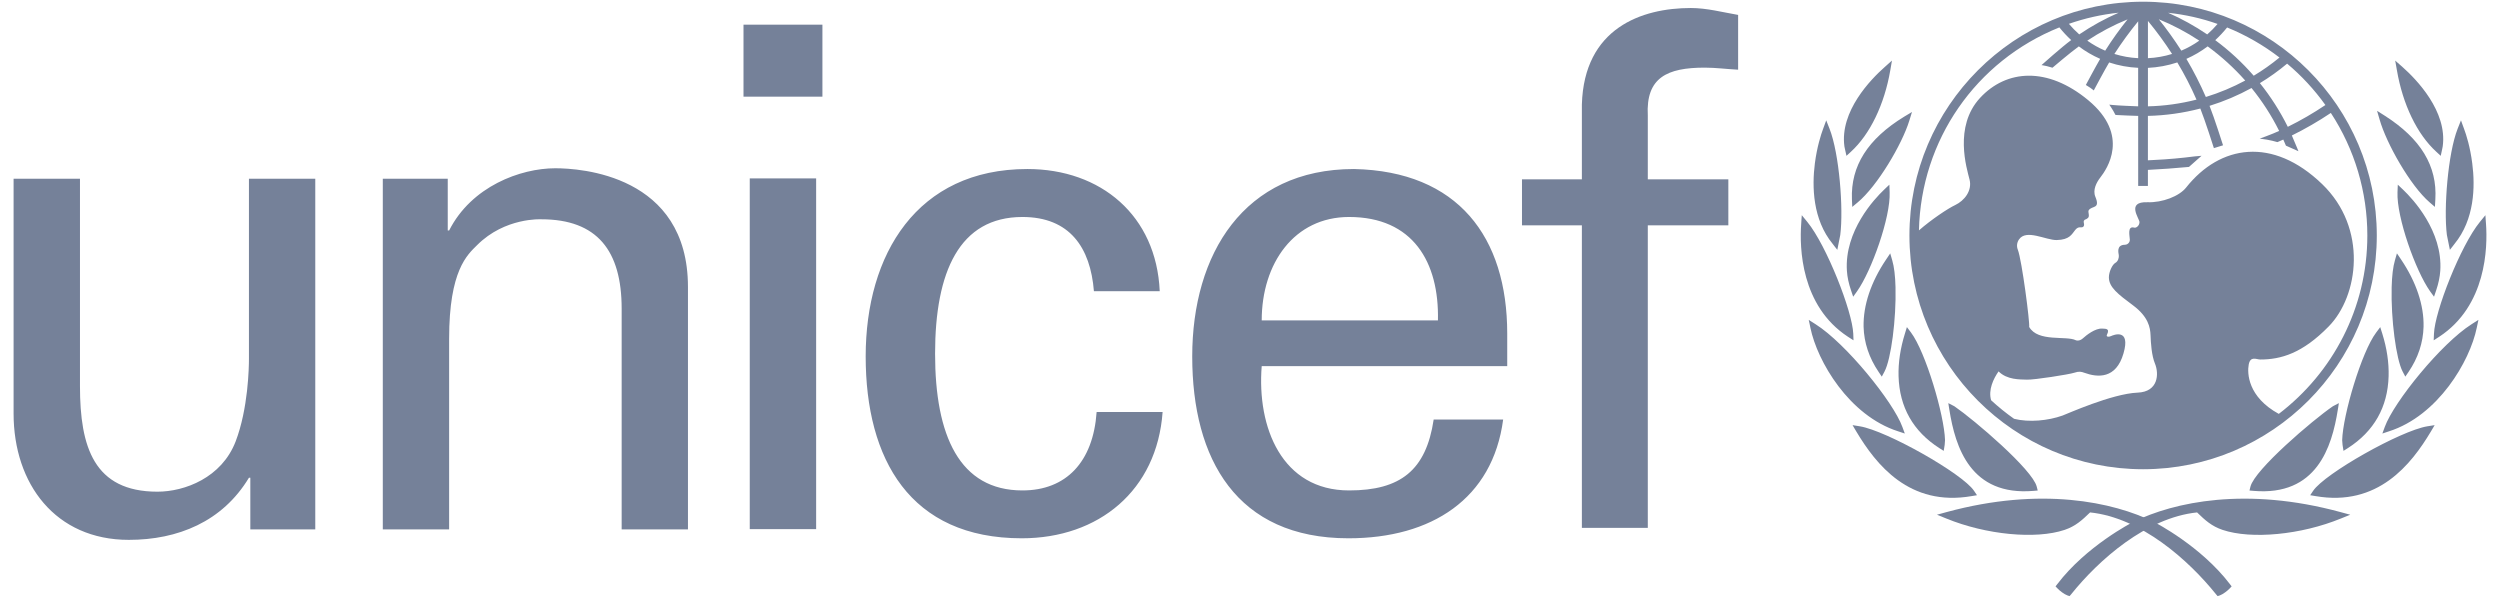
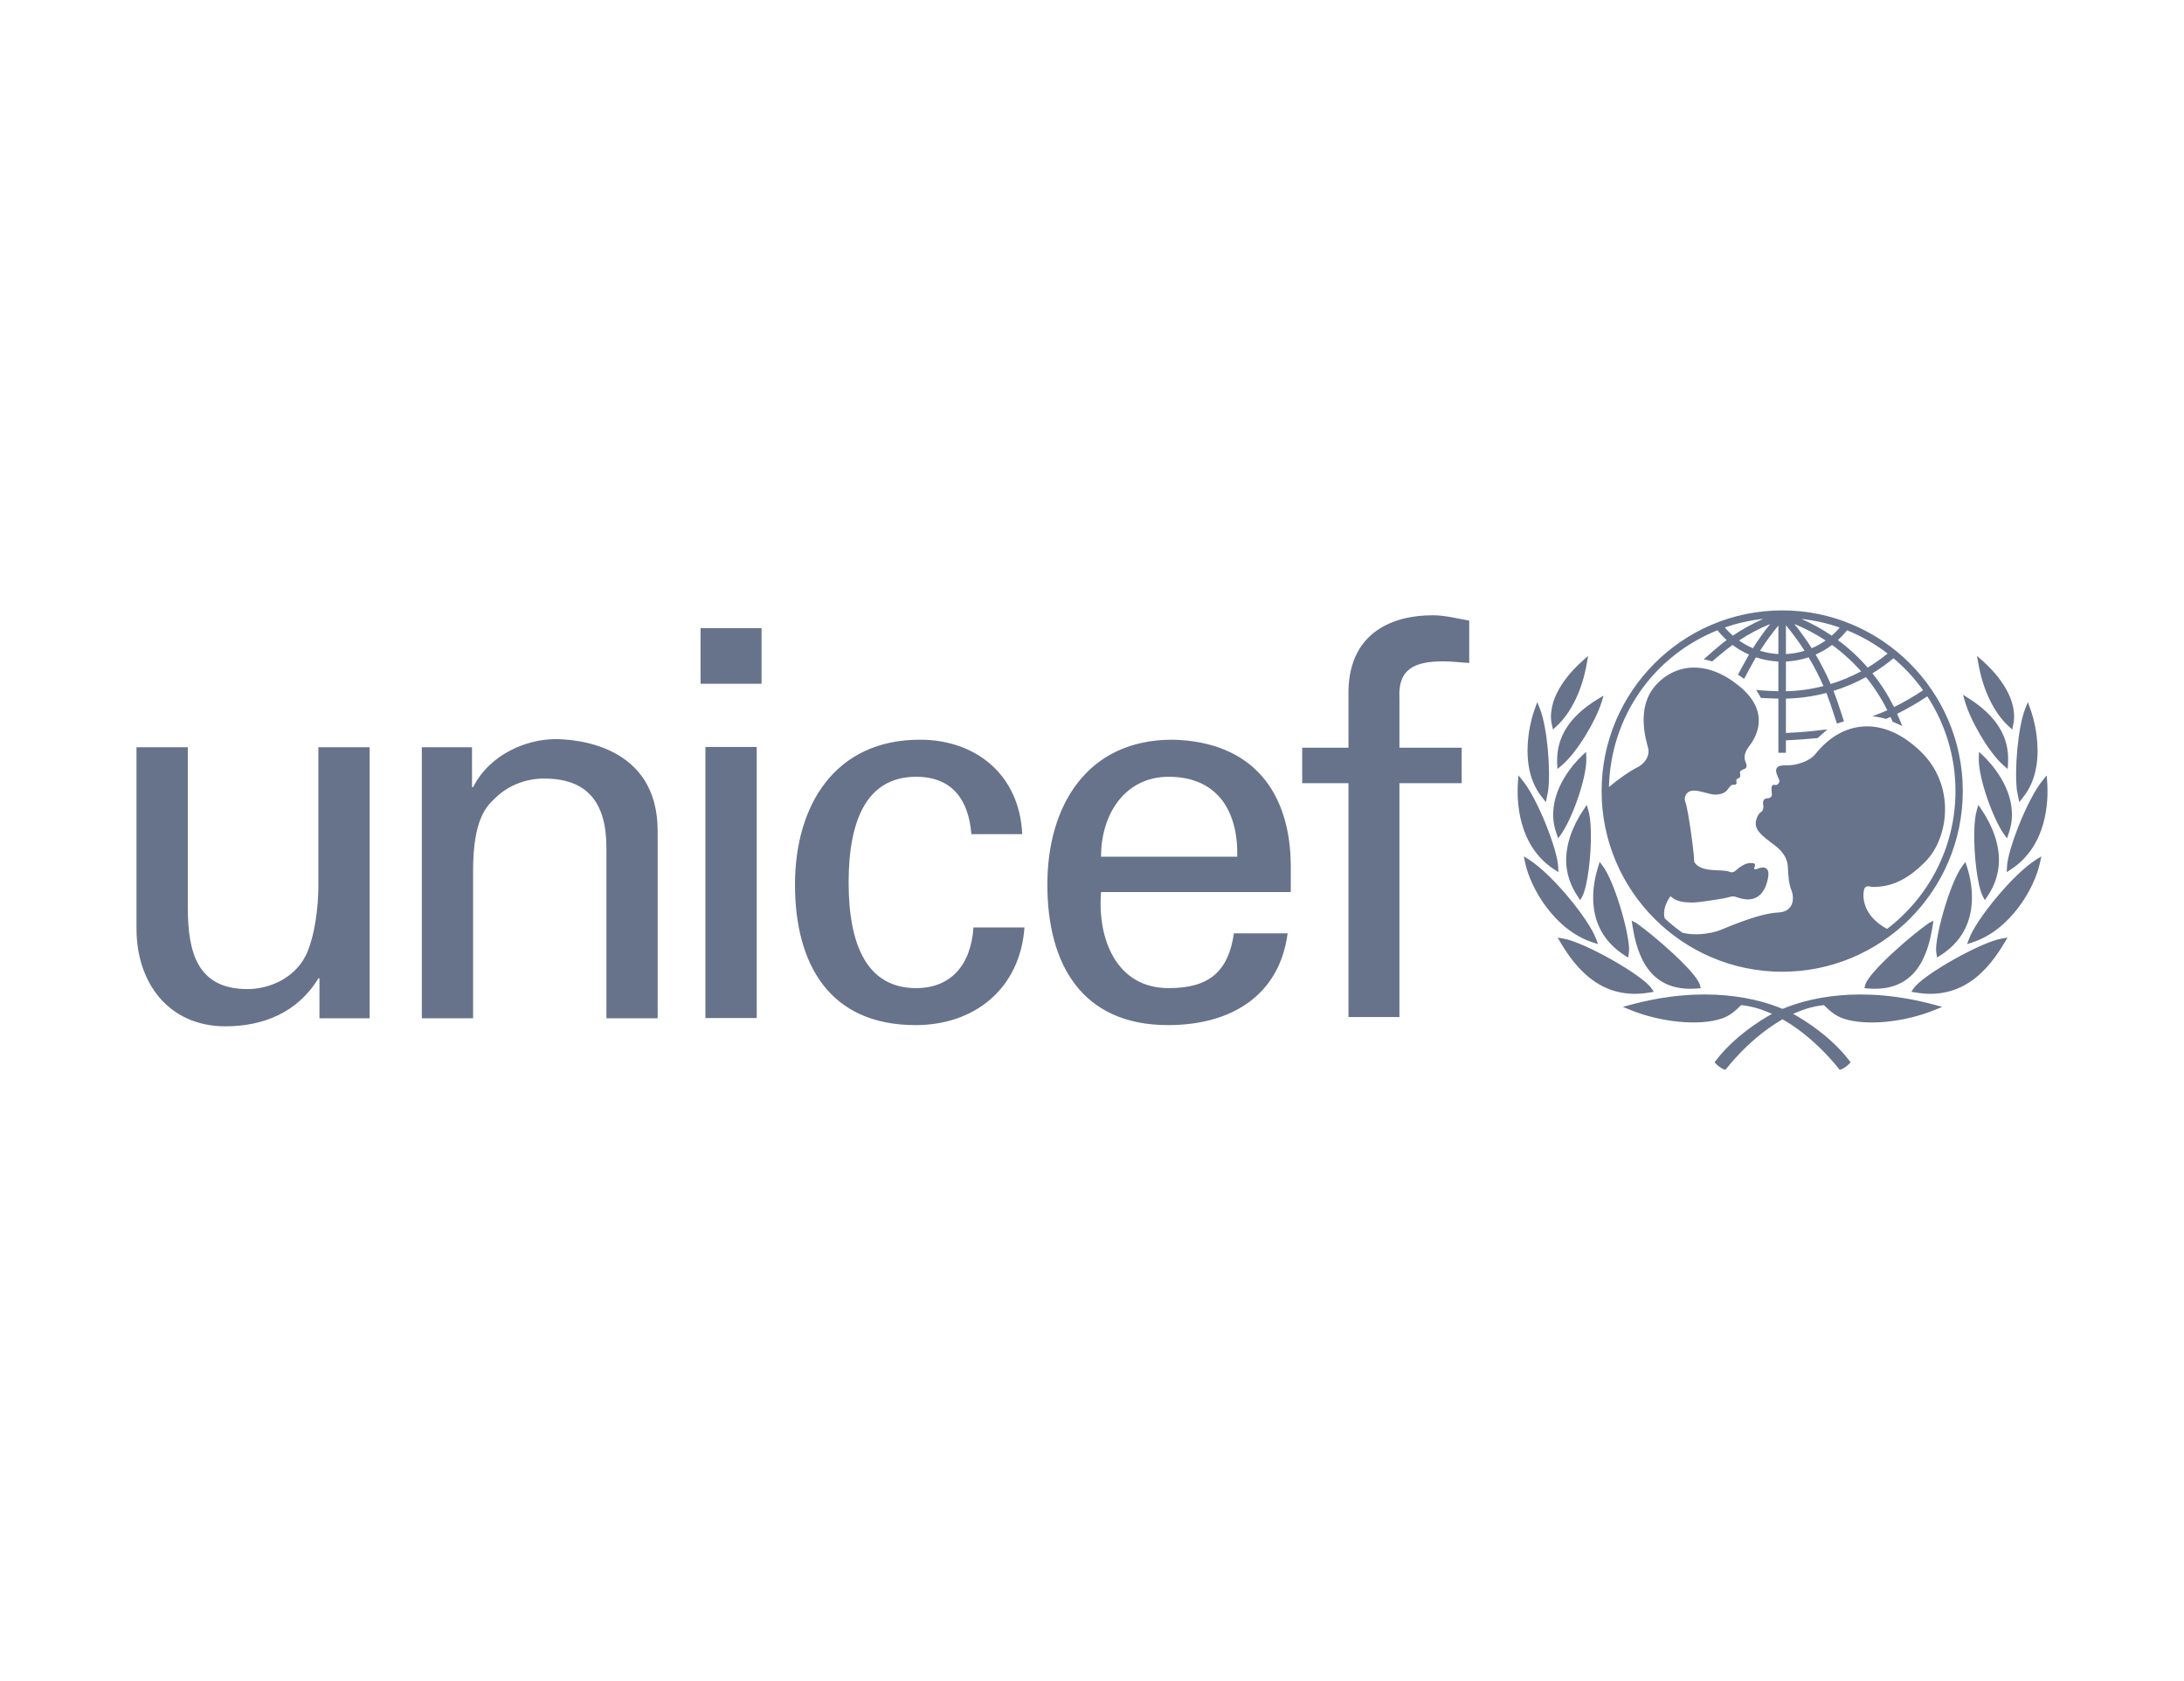
- <svg xmlns="http://www.w3.org/2000/svg" width="92" height="22" viewBox="0 0 92 22" fill="none">
-   <path d="M78.866 0.063C74.125 0.063 70.267 3.922 70.267 8.665C70.267 13.41 74.125 17.268 78.866 17.268C83.609 17.268 87.466 13.41 87.466 8.665C87.466 3.922 83.609 0.063 78.866 0.063ZM85.575 3.865C85.132 4.163 84.67 4.431 84.191 4.667C83.907 4.096 83.563 3.557 83.164 3.059C83.516 2.846 83.851 2.606 84.166 2.342C84.698 2.788 85.171 3.3 85.575 3.865ZM81.958 1.011C82.647 1.291 83.295 1.663 83.885 2.117C83.586 2.363 83.269 2.587 82.937 2.787C82.514 2.3 82.039 1.861 81.521 1.478C81.678 1.333 81.824 1.177 81.958 1.011ZM82.624 2.964C82.162 3.212 81.677 3.415 81.175 3.569C80.965 3.087 80.726 2.619 80.459 2.166C80.737 2.044 80.999 1.89 81.242 1.707C81.746 2.075 82.21 2.497 82.624 2.964ZM81.607 0.881C81.49 1.019 81.362 1.148 81.226 1.267C80.771 0.958 80.289 0.691 79.785 0.47C80.412 0.537 81.022 0.674 81.607 0.881ZM80.933 1.496C80.727 1.642 80.506 1.766 80.273 1.864C80.017 1.464 79.741 1.079 79.444 0.709C79.965 0.922 80.464 1.185 80.933 1.496ZM79.044 0.77C79.364 1.157 79.661 1.563 79.932 1.985C79.644 2.075 79.346 2.127 79.044 2.141V0.77ZM79.044 2.498C79.412 2.48 79.776 2.413 80.125 2.297C80.39 2.738 80.625 3.195 80.831 3.666C80.245 3.816 79.645 3.9 79.044 3.913V2.498ZM78.685 0.784V2.141C78.388 2.126 78.094 2.074 77.809 1.985C78.078 1.568 78.371 1.167 78.685 0.784ZM77.471 1.865C77.239 1.766 77.018 1.642 76.812 1.496C77.279 1.186 77.776 0.923 78.295 0.712C77.999 1.08 77.724 1.465 77.471 1.865ZM77.968 0.467C77.46 0.688 76.974 0.956 76.516 1.266C76.38 1.145 76.253 1.015 76.135 0.877C76.728 0.67 77.343 0.532 77.968 0.467ZM83.859 15.231C82.716 14.605 82.694 13.733 82.753 13.414C82.815 13.088 83.039 13.23 83.18 13.23C83.932 13.23 84.724 13.008 85.697 12.012C86.797 10.891 87.142 8.397 85.453 6.773C83.633 5.02 81.698 5.327 80.449 6.902C80.193 7.225 79.569 7.461 79.029 7.442C78.229 7.412 78.733 8.043 78.733 8.173C78.733 8.306 78.612 8.397 78.541 8.377C78.269 8.3 78.378 8.702 78.378 8.823C78.378 8.946 78.267 9.007 78.206 9.007C77.87 9.007 77.962 9.311 77.972 9.392C77.982 9.473 77.953 9.615 77.84 9.677C77.734 9.737 77.607 10.002 77.607 10.206C77.607 10.57 77.942 10.825 78.501 11.241C79.058 11.658 79.13 12.052 79.14 12.337C79.151 12.622 79.177 13.08 79.304 13.384C79.454 13.75 79.434 14.42 78.662 14.449C77.72 14.487 76.045 15.242 75.902 15.292C75.371 15.482 74.668 15.55 74.118 15.412C73.821 15.203 73.539 14.975 73.273 14.729C73.163 14.35 73.355 13.942 73.547 13.667C73.862 13.982 74.33 13.962 74.592 13.971C74.856 13.982 76.144 13.779 76.328 13.718C76.511 13.656 76.593 13.678 76.703 13.718C77.196 13.897 77.871 13.951 78.144 13.007C78.419 12.063 77.769 12.328 77.688 12.367C77.606 12.408 77.495 12.399 77.536 12.317C77.656 12.077 77.475 12.102 77.373 12.093C77.109 12.066 76.764 12.347 76.653 12.449C76.54 12.551 76.428 12.54 76.388 12.52C76.039 12.345 74.996 12.598 74.674 12.032C74.703 11.88 74.408 9.586 74.256 9.189C74.231 9.128 74.222 9.062 74.229 8.997C74.236 8.932 74.26 8.869 74.297 8.815C74.562 8.416 75.293 8.843 75.688 8.834C76.162 8.822 76.238 8.624 76.368 8.463C76.493 8.308 76.585 8.395 76.653 8.352C76.739 8.296 76.658 8.184 76.687 8.124C76.719 8.062 76.755 8.093 76.835 8.023C76.916 7.95 76.824 7.799 76.865 7.737C76.982 7.56 77.302 7.703 77.109 7.241C77.005 6.988 77.151 6.713 77.293 6.53C77.523 6.233 78.41 4.984 76.845 3.686C75.352 2.449 73.84 2.55 72.865 3.604C71.891 4.66 72.378 6.204 72.48 6.61C72.582 7.017 72.29 7.385 71.953 7.545C71.685 7.671 71.077 8.076 70.617 8.478C70.692 5.162 72.702 2.249 75.785 1.008C75.915 1.173 76.062 1.328 76.22 1.475C75.876 1.725 75.127 2.396 75.127 2.396C75.127 2.396 75.23 2.411 75.325 2.434C75.391 2.451 75.531 2.492 75.531 2.492C75.531 2.492 76.191 1.929 76.501 1.707C76.742 1.89 77.006 2.043 77.286 2.166C77.135 2.422 76.759 3.127 76.759 3.127C76.759 3.127 76.846 3.18 76.925 3.232C77.001 3.283 77.05 3.329 77.05 3.329C77.05 3.329 77.461 2.556 77.617 2.298C77.962 2.413 78.32 2.479 78.684 2.496V3.913C78.483 3.906 77.963 3.885 77.753 3.864L77.621 3.851L77.694 3.96C77.751 4.042 77.793 4.123 77.832 4.198L77.847 4.227L77.881 4.232C78.034 4.243 78.508 4.26 78.685 4.265V6.843H79.043V6.252C79.567 6.227 80.004 6.192 80.531 6.145L80.554 6.143L81.017 5.733L80.764 5.755C80.269 5.819 79.772 5.863 79.273 5.887L79.043 5.899V4.265C79.695 4.25 80.342 4.159 80.972 3.994C81.144 4.42 81.471 5.451 81.471 5.451L81.808 5.347C81.808 5.347 81.482 4.321 81.311 3.895C81.847 3.729 82.364 3.509 82.856 3.239C83.252 3.726 83.593 4.256 83.873 4.818C83.619 4.938 83.156 5.101 83.158 5.101C83.528 5.141 83.809 5.23 83.809 5.23C83.809 5.23 83.94 5.173 84.025 5.136C84.058 5.21 84.122 5.36 84.122 5.36L84.583 5.565L84.531 5.437C84.531 5.437 84.377 5.071 84.34 4.986C84.836 4.741 85.316 4.464 85.775 4.156C86.653 5.496 87.119 7.063 87.118 8.665C87.119 11.342 85.838 13.723 83.859 15.231ZM69.489 2.349L69.355 2.469C68.85 2.915 67.699 4.093 67.874 5.387C67.876 5.392 67.893 5.479 67.893 5.479L67.95 5.735L68.111 5.587C68.817 4.943 69.346 3.847 69.563 2.584L69.624 2.229L69.489 2.349ZM67.148 4.585L67.091 4.74C67.01 4.956 66.865 5.41 66.787 6.013C66.678 6.867 66.703 8.075 67.445 8.978C67.444 8.977 67.527 9.085 67.527 9.085L67.613 9.194L67.722 8.645C67.845 7.676 67.684 5.645 67.327 4.738L67.205 4.429L67.148 4.585ZM66.294 8.078L66.284 8.238C66.221 9.108 66.266 11.253 68.002 12.391L68.209 12.524L68.2 12.279C68.17 11.465 67.22 9.036 66.508 8.165L66.306 7.919L66.294 8.078ZM66.593 11.918L66.623 12.064C66.876 13.296 68.044 15.294 69.85 15.872L70.097 15.954L70.007 15.71C69.672 14.788 67.931 12.639 66.814 11.932L66.561 11.771L66.593 11.918ZM70.218 4.207L70.076 4.292C68.733 5.114 68.103 6.108 68.151 7.333L68.163 7.614L68.358 7.452C69.086 6.849 69.995 5.312 70.263 4.439L70.361 4.121L70.218 4.207ZM69.427 6.892L69.326 6.989C68.982 7.315 67.87 8.501 67.966 9.966C67.98 10.191 68.032 10.434 68.118 10.685L68.197 10.919L68.34 10.719C68.872 9.97 69.577 7.994 69.539 7.075L69.529 6.796L69.427 6.892ZM69.486 9.435L69.41 9.548C68.848 10.382 68.563 11.237 68.58 12.026C68.596 12.609 68.781 13.167 69.133 13.686L69.25 13.86L69.349 13.675C69.591 13.22 69.785 11.741 69.755 10.57C69.745 10.157 69.704 9.815 69.635 9.582L69.56 9.324L69.486 9.435ZM70.138 12.155L70.102 12.273C69.933 12.814 69.853 13.343 69.867 13.845C69.9 14.983 70.403 15.871 71.365 16.489L71.528 16.592L71.564 16.373C71.564 16.367 71.577 16.197 71.577 16.197C71.55 15.272 70.861 12.947 70.323 12.234L70.174 12.037L70.138 12.155ZM68.243 15.763L68.312 15.879C69.036 17.091 70.264 18.657 72.561 18.256L72.753 18.224L72.644 18.062C72.215 17.423 69.426 15.85 68.442 15.688L68.174 15.645L68.243 15.763ZM71.64 18.843L71.28 18.942L71.626 19.082C73.086 19.68 74.917 19.856 75.977 19.5C76.377 19.365 76.619 19.145 76.915 18.857C78.784 19.05 80.534 20.605 81.553 21.873L81.608 21.937L81.687 21.912C81.802 21.872 81.978 21.736 82.053 21.655L82.124 21.579L82.059 21.494C80.996 20.101 79.331 19.238 79.256 19.204C77.758 18.471 75.111 17.902 71.64 18.843Z" fill="#758199" />
-   <path d="M71.717 14.959L71.737 15.082C71.956 16.458 72.516 18.263 74.838 18.064L74.988 18.051L74.951 17.906C74.793 17.28 72.665 15.462 71.922 14.951L71.698 14.835L71.717 14.959ZM88.143 2.229L88.206 2.584C88.422 3.847 88.951 4.943 89.658 5.587L89.819 5.735L89.874 5.479C89.874 5.479 89.892 5.392 89.892 5.387C90.07 4.093 88.918 2.915 88.415 2.469L88.279 2.349L88.143 2.229ZM90.564 4.429L90.441 4.738C90.084 5.645 89.923 7.676 90.045 8.645L90.156 9.194L90.241 9.086L90.324 8.978C91.065 8.075 91.09 6.867 90.979 6.013C90.903 5.41 90.758 4.956 90.677 4.741L90.62 4.585L90.564 4.429ZM91.463 7.919L91.261 8.166C90.549 9.036 89.598 11.465 89.57 12.28L89.56 12.524L89.764 12.392C91.501 11.253 91.547 9.108 91.485 8.239L91.473 8.078L91.463 7.919ZM91.206 11.771L90.954 11.932C89.837 12.64 88.096 14.788 87.76 15.71L87.671 15.954L87.917 15.872C89.721 15.294 90.892 13.296 91.144 12.065L91.175 11.918L91.206 11.771ZM87.476 4.079L87.569 4.398C87.818 5.277 88.697 6.832 89.412 7.448L89.605 7.614L89.621 7.334C89.694 6.109 89.084 5.103 87.758 4.257L87.616 4.167L87.476 4.079ZM88.239 6.796L88.228 7.075C88.191 7.994 88.895 9.97 89.427 10.719L89.572 10.919L89.651 10.685C89.736 10.434 89.787 10.191 89.802 9.966C89.899 8.501 88.785 7.315 88.442 6.989L88.34 6.892L88.239 6.796ZM88.207 9.324L88.133 9.581C88.064 9.815 88.023 10.157 88.013 10.57C87.983 11.74 88.177 13.22 88.418 13.675L88.516 13.86L88.635 13.686C88.987 13.167 89.171 12.609 89.187 12.025C89.206 11.237 88.92 10.381 88.359 9.548L88.283 9.435L88.207 9.324ZM87.593 12.038L87.445 12.235C86.906 12.947 86.218 15.272 86.192 16.198C86.192 16.198 86.205 16.367 86.206 16.373L86.241 16.592C86.241 16.592 86.404 16.489 86.404 16.489C87.365 15.871 87.868 14.983 87.901 13.846C87.915 13.344 87.837 12.814 87.667 12.274L87.629 12.155L87.593 12.038ZM89.595 15.645L89.326 15.688C88.341 15.85 85.553 17.424 85.124 18.062L85.015 18.224L85.207 18.256C87.506 18.657 88.733 17.091 89.457 15.879L89.526 15.763L89.595 15.645ZM78.512 19.204C78.438 19.238 76.771 20.101 75.71 21.494L75.644 21.579L75.717 21.655C75.791 21.737 75.967 21.872 76.083 21.912L76.16 21.937L76.215 21.874C77.233 20.605 78.984 19.05 80.852 18.857C81.149 19.146 81.39 19.365 81.791 19.5C82.853 19.857 84.682 19.681 86.143 19.082L86.489 18.942L86.128 18.844C82.658 17.902 80.01 18.471 78.512 19.204ZM86.07 14.835L85.849 14.951C85.102 15.462 82.974 17.281 82.817 17.907L82.781 18.051L82.929 18.064C85.252 18.264 85.812 16.458 86.031 15.082L86.051 14.959L86.07 14.835ZM27.361 0.909H30.265V3.557H27.361V0.909ZM27.591 6.566H30.034V19.471H27.591V6.566ZM9.161 6.578H11.602V19.482H9.212V17.581H9.161C8.184 19.201 6.54 19.867 4.74 19.867C2.043 19.867 0.5 17.811 0.5 15.216V6.578H2.943V14.213C2.943 16.448 3.456 18.094 5.794 18.094C6.797 18.094 8.159 17.58 8.672 16.244C9.134 15.035 9.161 13.519 9.161 13.209V6.578ZM16.477 8.48H16.529C17.35 6.859 19.151 6.192 20.435 6.192C21.335 6.192 25.317 6.423 25.317 10.562V19.482H22.877V11.359C22.877 9.225 21.977 8.07 19.921 8.07C19.921 8.07 18.583 7.993 17.557 9.021C17.197 9.379 16.528 9.945 16.528 12.464V19.482H14.087V6.578H16.477V8.48H16.477ZM40.256 10.716C40.128 9.108 39.364 7.985 37.626 7.985C35.306 7.985 34.411 10 34.411 13.016C34.411 16.029 35.306 18.048 37.626 18.048C39.233 18.048 40.229 17.003 40.356 15.161H42.784C42.578 18.048 40.436 19.809 37.6 19.809C33.49 19.809 31.857 16.9 31.857 13.117C31.857 9.359 33.745 6.22 37.807 6.22C40.515 6.22 42.555 7.932 42.678 10.716H40.256V10.716ZM46.431 13.475C46.251 15.723 47.171 18.048 49.646 18.048C51.536 18.048 52.48 17.309 52.759 15.44H55.316C54.93 18.357 52.683 19.809 49.622 19.809C45.511 19.809 43.874 16.9 43.874 13.117C43.874 9.359 45.767 6.22 49.826 6.22C53.654 6.3 55.466 8.723 55.466 12.276V13.474H46.431V13.475ZM52.916 11.791C52.966 9.645 51.994 7.985 49.646 7.985C47.627 7.985 46.431 9.691 46.431 11.791H52.916ZM58.213 19.425V8.291H56.009V6.6H58.213V3.846C58.293 1.035 60.41 0.295 62.223 0.295C62.809 0.295 63.374 0.447 63.963 0.549V2.565C63.55 2.544 63.144 2.489 62.733 2.489C61.357 2.489 60.563 2.849 60.639 4.252V6.6H63.603V8.291H60.639V19.426H58.213V19.425Z" fill="#758199" />
+ <svg xmlns="http://www.w3.org/2000/svg" width="104" height="80" viewBox="0 0 104 80" fill="none">
+   <path d="M84.866 29.063C80.125 29.063 76.267 32.922 76.267 37.665C76.267 42.41 80.125 46.268 84.866 46.268C89.609 46.268 93.466 42.41 93.466 37.665C93.466 32.922 89.609 29.063 84.866 29.063ZM91.575 32.865C91.132 33.163 90.67 33.431 90.191 33.667C89.907 33.096 89.563 32.557 89.164 32.059C89.516 31.846 89.851 31.606 90.166 31.342C90.698 31.788 91.171 32.3 91.575 32.865ZM87.958 30.011C88.647 30.291 89.295 30.663 89.885 31.117C89.586 31.363 89.269 31.587 88.937 31.787C88.514 31.3 88.039 30.861 87.521 30.478C87.678 30.333 87.824 30.177 87.958 30.011ZM88.624 31.964C88.162 32.212 87.677 32.415 87.175 32.569C86.965 32.087 86.726 31.619 86.459 31.166C86.737 31.044 86.999 30.89 87.242 30.707C87.746 31.075 88.21 31.497 88.624 31.964ZM87.607 29.881C87.49 30.019 87.362 30.148 87.226 30.267C86.771 29.958 86.289 29.691 85.785 29.47C86.412 29.537 87.022 29.674 87.607 29.881ZM86.933 30.496C86.727 30.642 86.506 30.766 86.273 30.863C86.017 30.464 85.741 30.078 85.444 29.709C85.965 29.922 86.464 30.185 86.933 30.496ZM85.044 29.77C85.364 30.157 85.661 30.563 85.932 30.985C85.644 31.075 85.346 31.127 85.044 31.141V29.77ZM85.044 31.498C85.412 31.48 85.776 31.413 86.125 31.297C86.39 31.738 86.625 32.195 86.831 32.666C86.245 32.816 85.645 32.9 85.044 32.913V31.498ZM84.685 29.784V31.141C84.388 31.126 84.094 31.074 83.809 30.985C84.078 30.568 84.371 30.167 84.685 29.784ZM83.471 30.865C83.239 30.766 83.018 30.642 82.812 30.496C83.279 30.186 83.776 29.923 84.295 29.712C83.999 30.08 83.724 30.465 83.471 30.865ZM83.968 29.466C83.46 29.688 82.974 29.956 82.516 30.266C82.38 30.145 82.253 30.015 82.135 29.877C82.728 29.67 83.343 29.532 83.968 29.466ZM89.859 44.231C88.716 43.605 88.694 42.733 88.753 42.414C88.815 42.088 89.039 42.23 89.18 42.23C89.932 42.23 90.724 42.008 91.697 41.012C92.797 39.891 93.142 37.397 91.453 35.773C89.633 34.02 87.698 34.327 86.449 35.902C86.193 36.225 85.569 36.462 85.029 36.442C84.229 36.412 84.733 37.042 84.733 37.173C84.733 37.306 84.612 37.397 84.541 37.377C84.269 37.3 84.378 37.702 84.378 37.824C84.378 37.946 84.267 38.007 84.206 38.007C83.87 38.007 83.962 38.311 83.972 38.392C83.982 38.473 83.953 38.615 83.84 38.677C83.734 38.737 83.607 39.002 83.607 39.206C83.607 39.57 83.942 39.825 84.501 40.241C85.058 40.658 85.13 41.052 85.14 41.337C85.151 41.622 85.177 42.08 85.304 42.384C85.454 42.75 85.434 43.42 84.662 43.449C83.72 43.487 82.045 44.242 81.902 44.292C81.371 44.482 80.668 44.55 80.118 44.412C79.821 44.203 79.539 43.975 79.273 43.728C79.163 43.35 79.355 42.942 79.547 42.667C79.862 42.982 80.33 42.962 80.592 42.971C80.856 42.982 82.144 42.779 82.328 42.718C82.511 42.656 82.593 42.678 82.703 42.718C83.196 42.897 83.871 42.951 84.144 42.007C84.419 41.063 83.769 41.328 83.688 41.367C83.606 41.408 83.495 41.399 83.536 41.317C83.656 41.077 83.475 41.102 83.373 41.093C83.109 41.066 82.764 41.347 82.653 41.449C82.54 41.551 82.428 41.54 82.388 41.52C82.039 41.345 80.996 41.598 80.674 41.032C80.703 40.88 80.408 38.586 80.256 38.189C80.231 38.128 80.222 38.062 80.229 37.997C80.236 37.932 80.26 37.869 80.297 37.815C80.562 37.416 81.293 37.843 81.688 37.834C82.162 37.822 82.238 37.624 82.368 37.463C82.493 37.308 82.585 37.395 82.653 37.352C82.739 37.296 82.658 37.184 82.687 37.124C82.719 37.062 82.755 37.093 82.835 37.023C82.916 36.95 82.824 36.799 82.865 36.737C82.982 36.56 83.302 36.703 83.109 36.241C83.005 35.988 83.151 35.713 83.293 35.53C83.523 35.233 84.41 33.984 82.845 32.686C81.352 31.449 79.84 31.55 78.865 32.604C77.891 33.66 78.378 35.204 78.48 35.61C78.582 36.017 78.29 36.386 77.953 36.545C77.685 36.671 77.077 37.076 76.617 37.478C76.692 34.163 78.702 31.249 81.785 30.008C81.915 30.173 82.062 30.328 82.22 30.475C81.876 30.725 81.127 31.396 81.127 31.396C81.127 31.396 81.23 31.411 81.325 31.434C81.391 31.451 81.531 31.492 81.531 31.492C81.531 31.492 82.191 30.929 82.501 30.707C82.742 30.89 83.006 31.043 83.286 31.166C83.135 31.422 82.759 32.127 82.759 32.127C82.759 32.127 82.846 32.18 82.925 32.232C83.001 32.283 83.05 32.329 83.05 32.329C83.05 32.329 83.461 31.556 83.617 31.298C83.962 31.413 84.32 31.479 84.684 31.496V32.913C84.483 32.906 83.963 32.885 83.753 32.864L83.621 32.851L83.694 32.96C83.751 33.042 83.793 33.123 83.832 33.198L83.847 33.227L83.881 33.232C84.034 33.243 84.508 33.26 84.685 33.264V35.843H85.043V35.252C85.567 35.227 86.004 35.192 86.531 35.145L86.554 35.143L87.017 34.733L86.764 34.755C86.269 34.819 85.772 34.863 85.273 34.887L85.043 34.899V33.264C85.695 33.25 86.342 33.159 86.972 32.993C87.144 33.42 87.471 34.452 87.471 34.452L87.808 34.347C87.808 34.347 87.482 33.321 87.311 32.895C87.847 32.729 88.364 32.51 88.856 32.239C89.252 32.726 89.593 33.256 89.873 33.818C89.619 33.938 89.156 34.101 89.158 34.101C89.528 34.141 89.809 34.23 89.809 34.23C89.809 34.23 89.94 34.173 90.025 34.136C90.058 34.21 90.122 34.36 90.122 34.36L90.583 34.565L90.531 34.437C90.531 34.437 90.377 34.071 90.34 33.986C90.836 33.741 91.316 33.464 91.775 33.156C92.653 34.496 93.119 36.063 93.118 37.665C93.119 40.342 91.838 42.723 89.859 44.231ZM75.489 31.349L75.355 31.469C74.85 31.915 73.699 33.093 73.874 34.387C73.876 34.392 73.893 34.479 73.893 34.479L73.95 34.735L74.111 34.587C74.817 33.943 75.346 32.847 75.563 31.584L75.624 31.229L75.489 31.349ZM73.148 33.585L73.091 33.74C73.01 33.956 72.865 34.41 72.787 35.013C72.678 35.867 72.703 37.075 73.445 37.978C73.444 37.977 73.527 38.085 73.527 38.085L73.613 38.194L73.722 37.645C73.845 36.676 73.684 34.645 73.327 33.738L73.205 33.429L73.148 33.585ZM72.294 37.078L72.284 37.238C72.221 38.108 72.266 40.253 74.002 41.391L74.209 41.524L74.2 41.279C74.17 40.465 73.22 38.036 72.508 37.165L72.306 36.919L72.294 37.078ZM72.593 40.918L72.623 41.064C72.876 42.296 74.044 44.294 75.85 44.872L76.097 44.953L76.007 44.71C75.672 43.788 73.931 41.639 72.814 40.932L72.561 40.771L72.593 40.918ZM76.218 33.207L76.076 33.292C74.733 34.114 74.103 35.108 74.151 36.333L74.163 36.614L74.358 36.452C75.086 35.849 75.995 34.312 76.263 33.439L76.361 33.121L76.218 33.207ZM75.427 35.892L75.326 35.989C74.982 36.315 73.87 37.501 73.966 38.966C73.98 39.191 74.032 39.434 74.118 39.685L74.197 39.919L74.34 39.719C74.872 38.97 75.577 36.994 75.539 36.075L75.529 35.796L75.427 35.892ZM75.486 38.435L75.41 38.548C74.848 39.382 74.563 40.237 74.58 41.026C74.596 41.609 74.781 42.167 75.133 42.686L75.25 42.86L75.349 42.675C75.591 42.22 75.785 40.741 75.755 39.57C75.745 39.157 75.704 38.815 75.635 38.582L75.56 38.324L75.486 38.435ZM76.138 41.155L76.102 41.273C75.933 41.814 75.853 42.343 75.867 42.845C75.9 43.983 76.403 44.871 77.365 45.489L77.528 45.592L77.564 45.373C77.564 45.367 77.577 45.197 77.577 45.197C77.55 44.272 76.861 41.947 76.323 41.234L76.174 41.037L76.138 41.155ZM74.243 44.763L74.312 44.879C75.036 46.091 76.264 47.657 78.561 47.255L78.753 47.224L78.644 47.062C78.215 46.423 75.426 44.85 74.442 44.688L74.174 44.645L74.243 44.763ZM77.64 47.843L77.28 47.941L77.626 48.082C79.086 48.68 80.917 48.856 81.977 48.5C82.377 48.365 82.619 48.145 82.915 47.856C84.784 48.05 86.534 49.605 87.553 50.873L87.608 50.937L87.687 50.912C87.802 50.872 87.978 50.736 88.053 50.655L88.124 50.579L88.059 50.494C86.996 49.101 85.331 48.238 85.256 48.204C83.758 47.471 81.111 46.902 77.64 47.843Z" fill="#67738B" />
+   <path d="M77.717 43.959L77.737 44.081C77.956 45.458 78.516 47.263 80.838 47.064L80.988 47.051L80.951 46.906C80.793 46.28 78.665 44.462 77.922 43.951L77.698 43.835L77.717 43.959ZM94.143 31.229L94.206 31.584C94.422 32.847 94.951 33.943 95.658 34.587L95.819 34.735L95.874 34.479C95.874 34.479 95.892 34.392 95.892 34.387C96.07 33.093 94.918 31.915 94.415 31.469L94.279 31.349L94.143 31.229ZM96.564 33.429L96.441 33.738C96.084 34.645 95.923 36.676 96.045 37.645L96.156 38.194L96.241 38.086L96.324 37.978C97.065 37.075 97.09 35.867 96.979 35.013C96.903 34.41 96.758 33.956 96.677 33.741L96.62 33.585L96.564 33.429ZM97.463 36.919L97.261 37.166C96.549 38.036 95.598 40.465 95.57 41.28L95.56 41.524L95.764 41.392C97.501 40.253 97.547 38.108 97.485 37.239L97.473 37.078L97.463 36.919ZM97.206 40.771L96.954 40.932C95.837 41.64 94.096 43.788 93.76 44.71L93.671 44.953L93.917 44.872C95.721 44.294 96.892 42.296 97.144 41.065L97.175 40.918L97.206 40.771ZM93.476 33.079L93.569 33.398C93.818 34.277 94.697 35.832 95.412 36.448L95.605 36.614L95.621 36.334C95.694 35.109 95.084 34.103 93.758 33.257L93.616 33.167L93.476 33.079ZM94.239 35.796L94.228 36.075C94.191 36.994 94.895 38.97 95.427 39.719L95.572 39.919L95.651 39.685C95.736 39.434 95.787 39.191 95.802 38.966C95.899 37.501 94.785 36.316 94.442 35.989L94.34 35.892L94.239 35.796ZM94.207 38.324L94.133 38.581C94.064 38.815 94.023 39.157 94.013 39.57C93.983 40.74 94.177 42.22 94.418 42.675L94.516 42.86L94.635 42.686C94.987 42.167 95.171 41.609 95.187 41.025C95.206 40.237 94.92 39.381 94.359 38.548L94.283 38.435L94.207 38.324ZM93.593 41.038L93.445 41.234C92.906 41.947 92.218 44.272 92.192 45.198C92.192 45.198 92.205 45.367 92.206 45.373L92.241 45.592C92.241 45.592 92.404 45.489 92.404 45.489C93.365 44.871 93.868 43.983 93.901 42.846C93.915 42.344 93.837 41.814 93.667 41.274L93.629 41.156L93.593 41.038ZM95.595 44.645L95.326 44.688C94.341 44.85 91.553 46.423 91.124 47.062L91.015 47.224L91.207 47.255C93.506 47.657 94.733 46.091 95.457 44.879L95.526 44.763L95.595 44.645ZM84.512 48.204C84.438 48.238 82.771 49.101 81.71 50.494L81.644 50.579L81.717 50.655C81.791 50.737 81.967 50.873 82.083 50.912L82.16 50.937L82.215 50.874C83.233 49.605 84.984 48.05 86.852 47.857C87.149 48.146 87.39 48.365 87.791 48.5C88.853 48.857 90.682 48.681 92.143 48.082L92.489 47.942L92.128 47.844C88.658 46.902 86.01 47.471 84.512 48.204ZM92.07 43.835L91.849 43.951C91.102 44.462 88.974 46.281 88.817 46.907L88.781 47.051L88.929 47.064C91.252 47.264 91.812 45.458 92.031 44.082L92.051 43.959L92.07 43.835ZM33.361 29.909H36.265V32.557H33.361V29.909ZM33.591 35.566H36.034V48.471H33.591V35.566ZM15.161 35.578H17.602V48.482H15.212V46.581H15.161C14.184 48.201 12.54 48.867 10.74 48.867C8.043 48.867 6.5 46.812 6.5 44.215V35.578H8.943V43.212C8.943 45.448 9.456 47.094 11.794 47.094C12.797 47.094 14.159 46.58 14.672 45.244C15.134 44.035 15.161 42.519 15.161 42.209V35.578ZM22.477 37.48H22.529C23.35 35.859 25.151 35.193 26.435 35.193C27.335 35.193 31.317 35.423 31.317 39.562V48.482H28.877V40.359C28.877 38.225 27.977 37.07 25.921 37.07C25.921 37.07 24.583 36.993 23.557 38.021C23.197 38.379 22.528 38.945 22.528 41.465V48.482H20.087V35.578H22.477V37.48H22.477ZM46.256 39.716C46.128 38.108 45.364 36.985 43.626 36.985C41.306 36.985 40.411 39 40.411 42.016C40.411 45.029 41.306 47.048 43.626 47.048C45.233 47.048 46.229 46.003 46.356 44.161H48.784C48.578 47.048 46.436 48.809 43.6 48.809C39.49 48.809 37.857 45.9 37.857 42.117C37.857 38.359 39.745 35.22 43.807 35.22C46.515 35.22 48.555 36.932 48.678 39.716H46.256V39.716ZM52.431 42.474C52.251 44.723 53.171 47.048 55.646 47.048C57.536 47.048 58.48 46.309 58.759 44.44H61.316C60.93 47.357 58.683 48.809 55.622 48.809C51.511 48.809 49.874 45.9 49.874 42.117C49.874 38.359 51.767 35.22 55.826 35.22C59.654 35.3 61.466 37.723 61.466 41.276V42.474H52.431V42.474ZM58.916 40.791C58.966 38.645 57.994 36.985 55.646 36.985C53.627 36.985 52.431 38.691 52.431 40.791H58.916ZM64.213 48.425V37.291H62.009V35.6H64.213V32.846C64.293 30.035 66.41 29.295 68.223 29.295C68.809 29.295 69.374 29.447 69.963 29.549V31.565C69.55 31.544 69.144 31.489 68.733 31.489C67.357 31.489 66.563 31.849 66.639 33.252V35.6H69.603V37.291H66.639V48.426H64.213V48.425Z" fill="#67738B" />
</svg>
